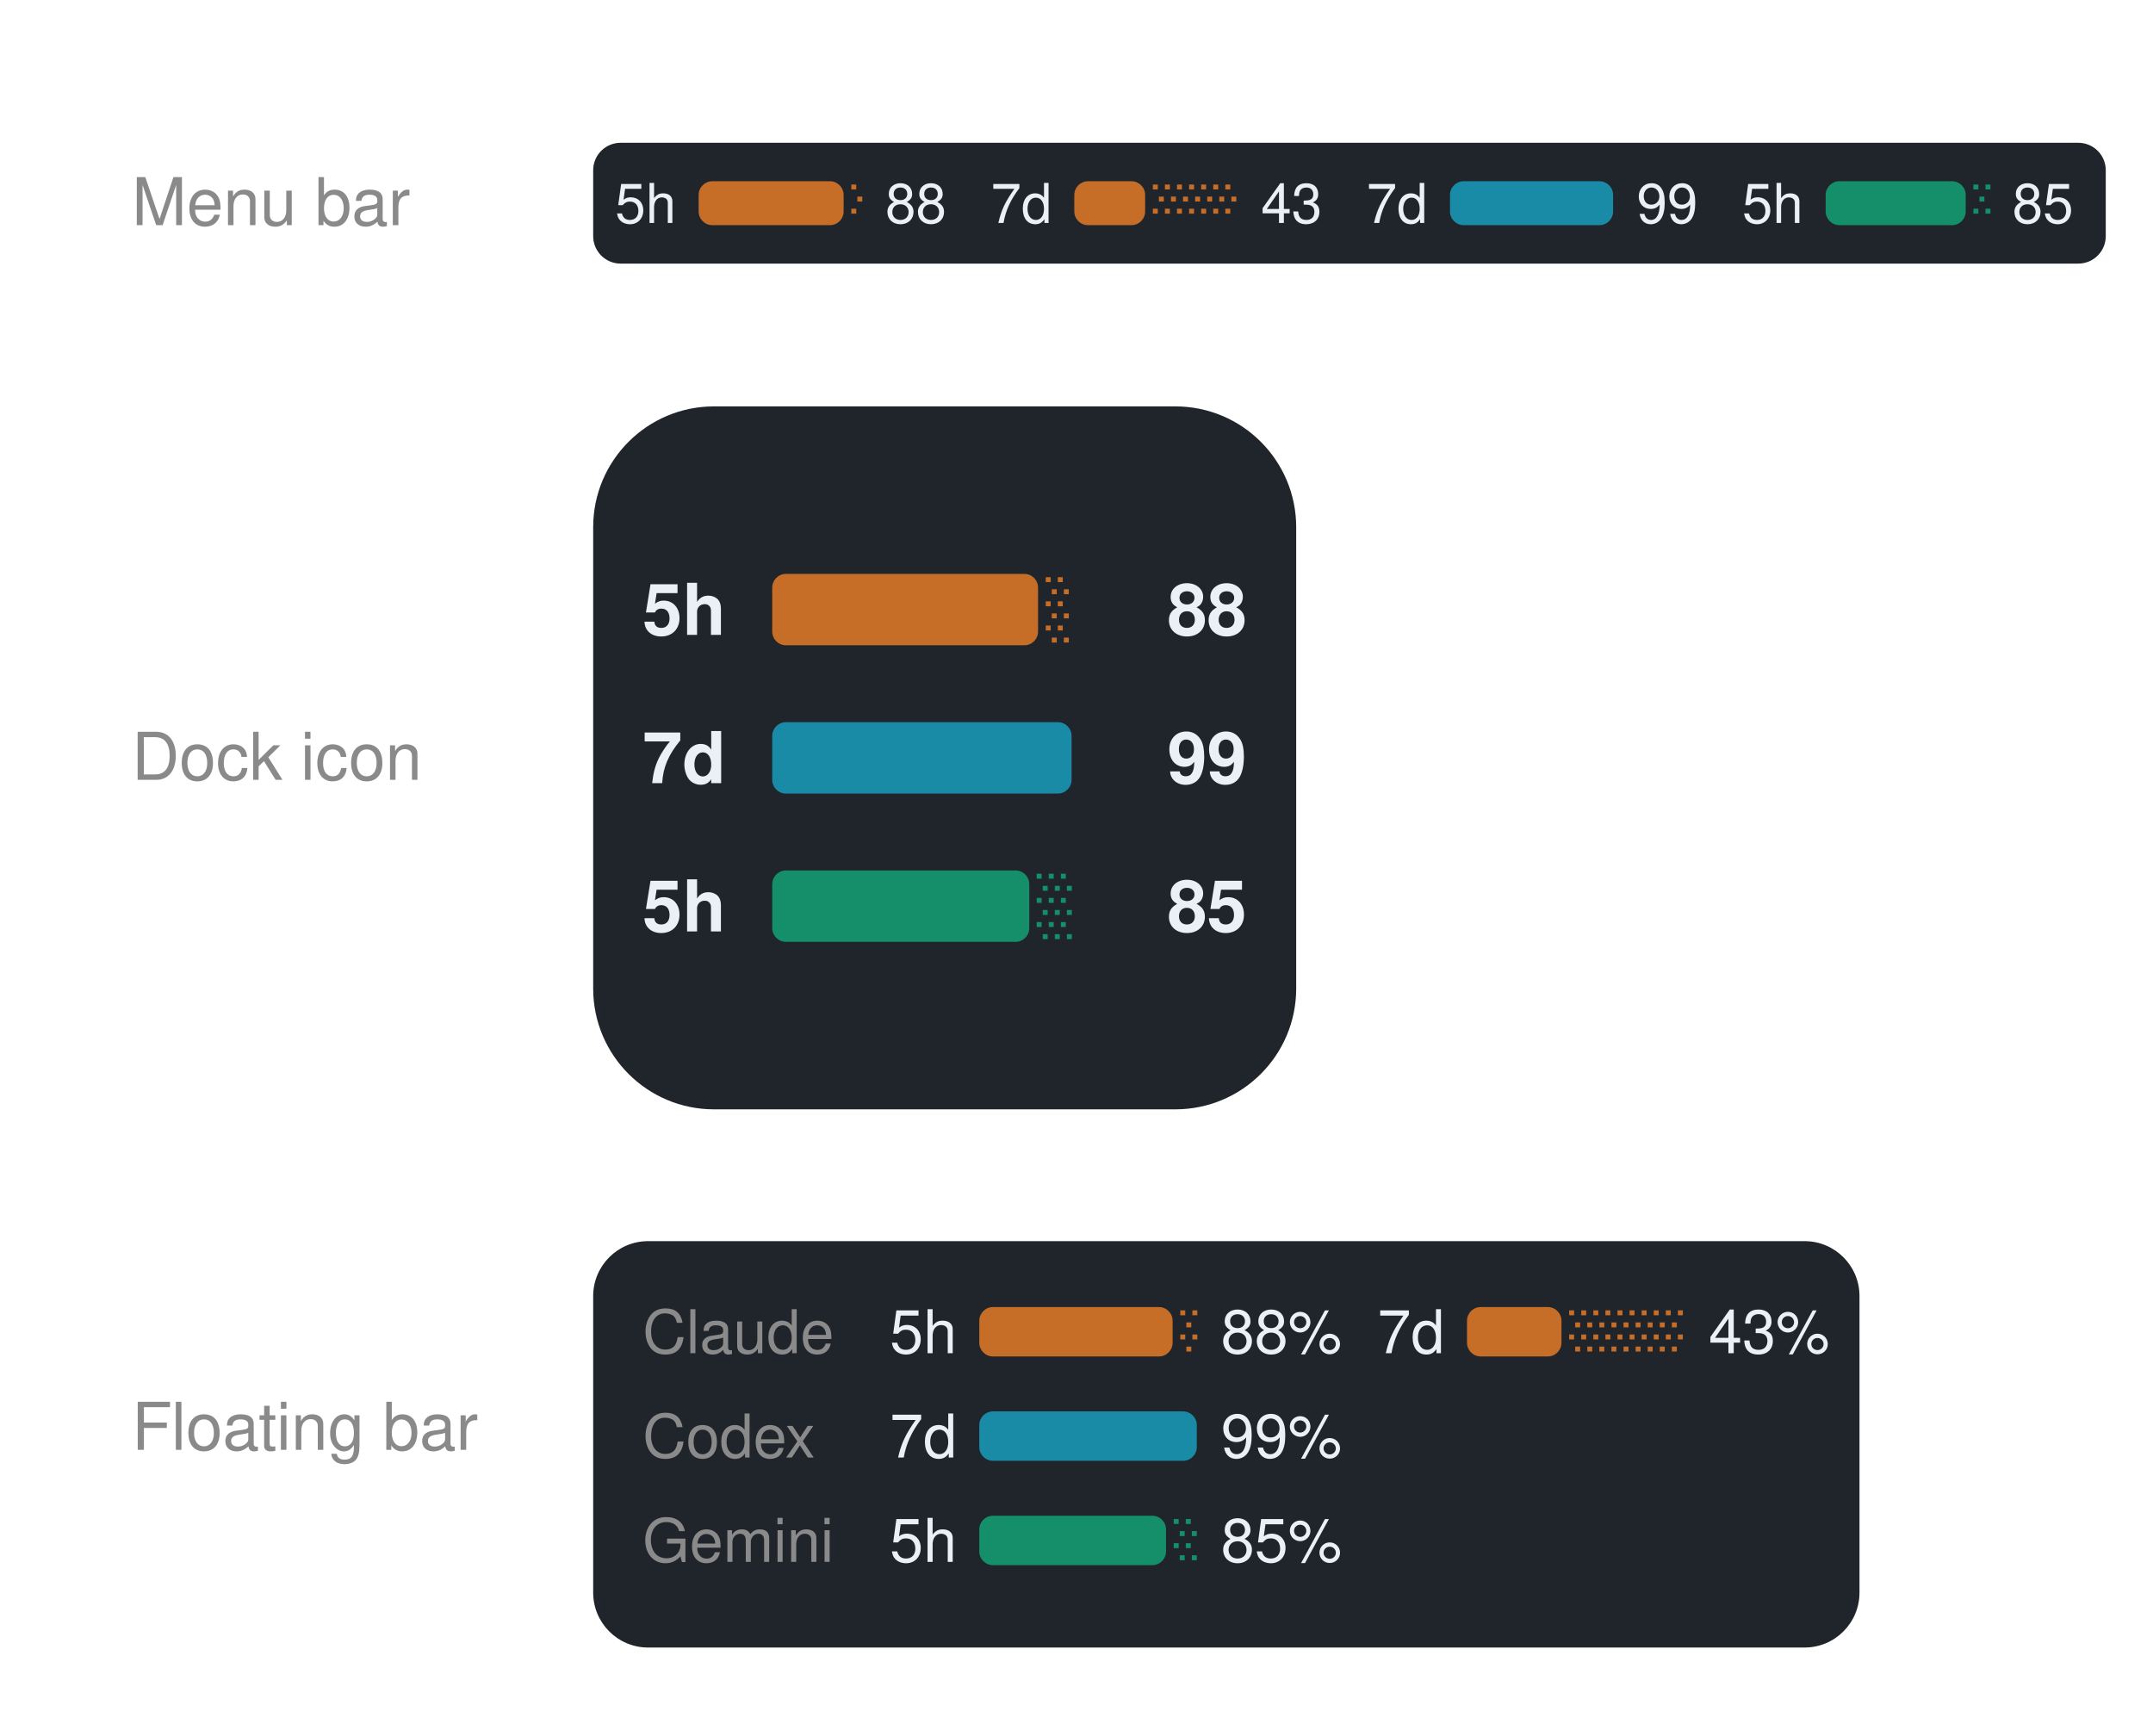
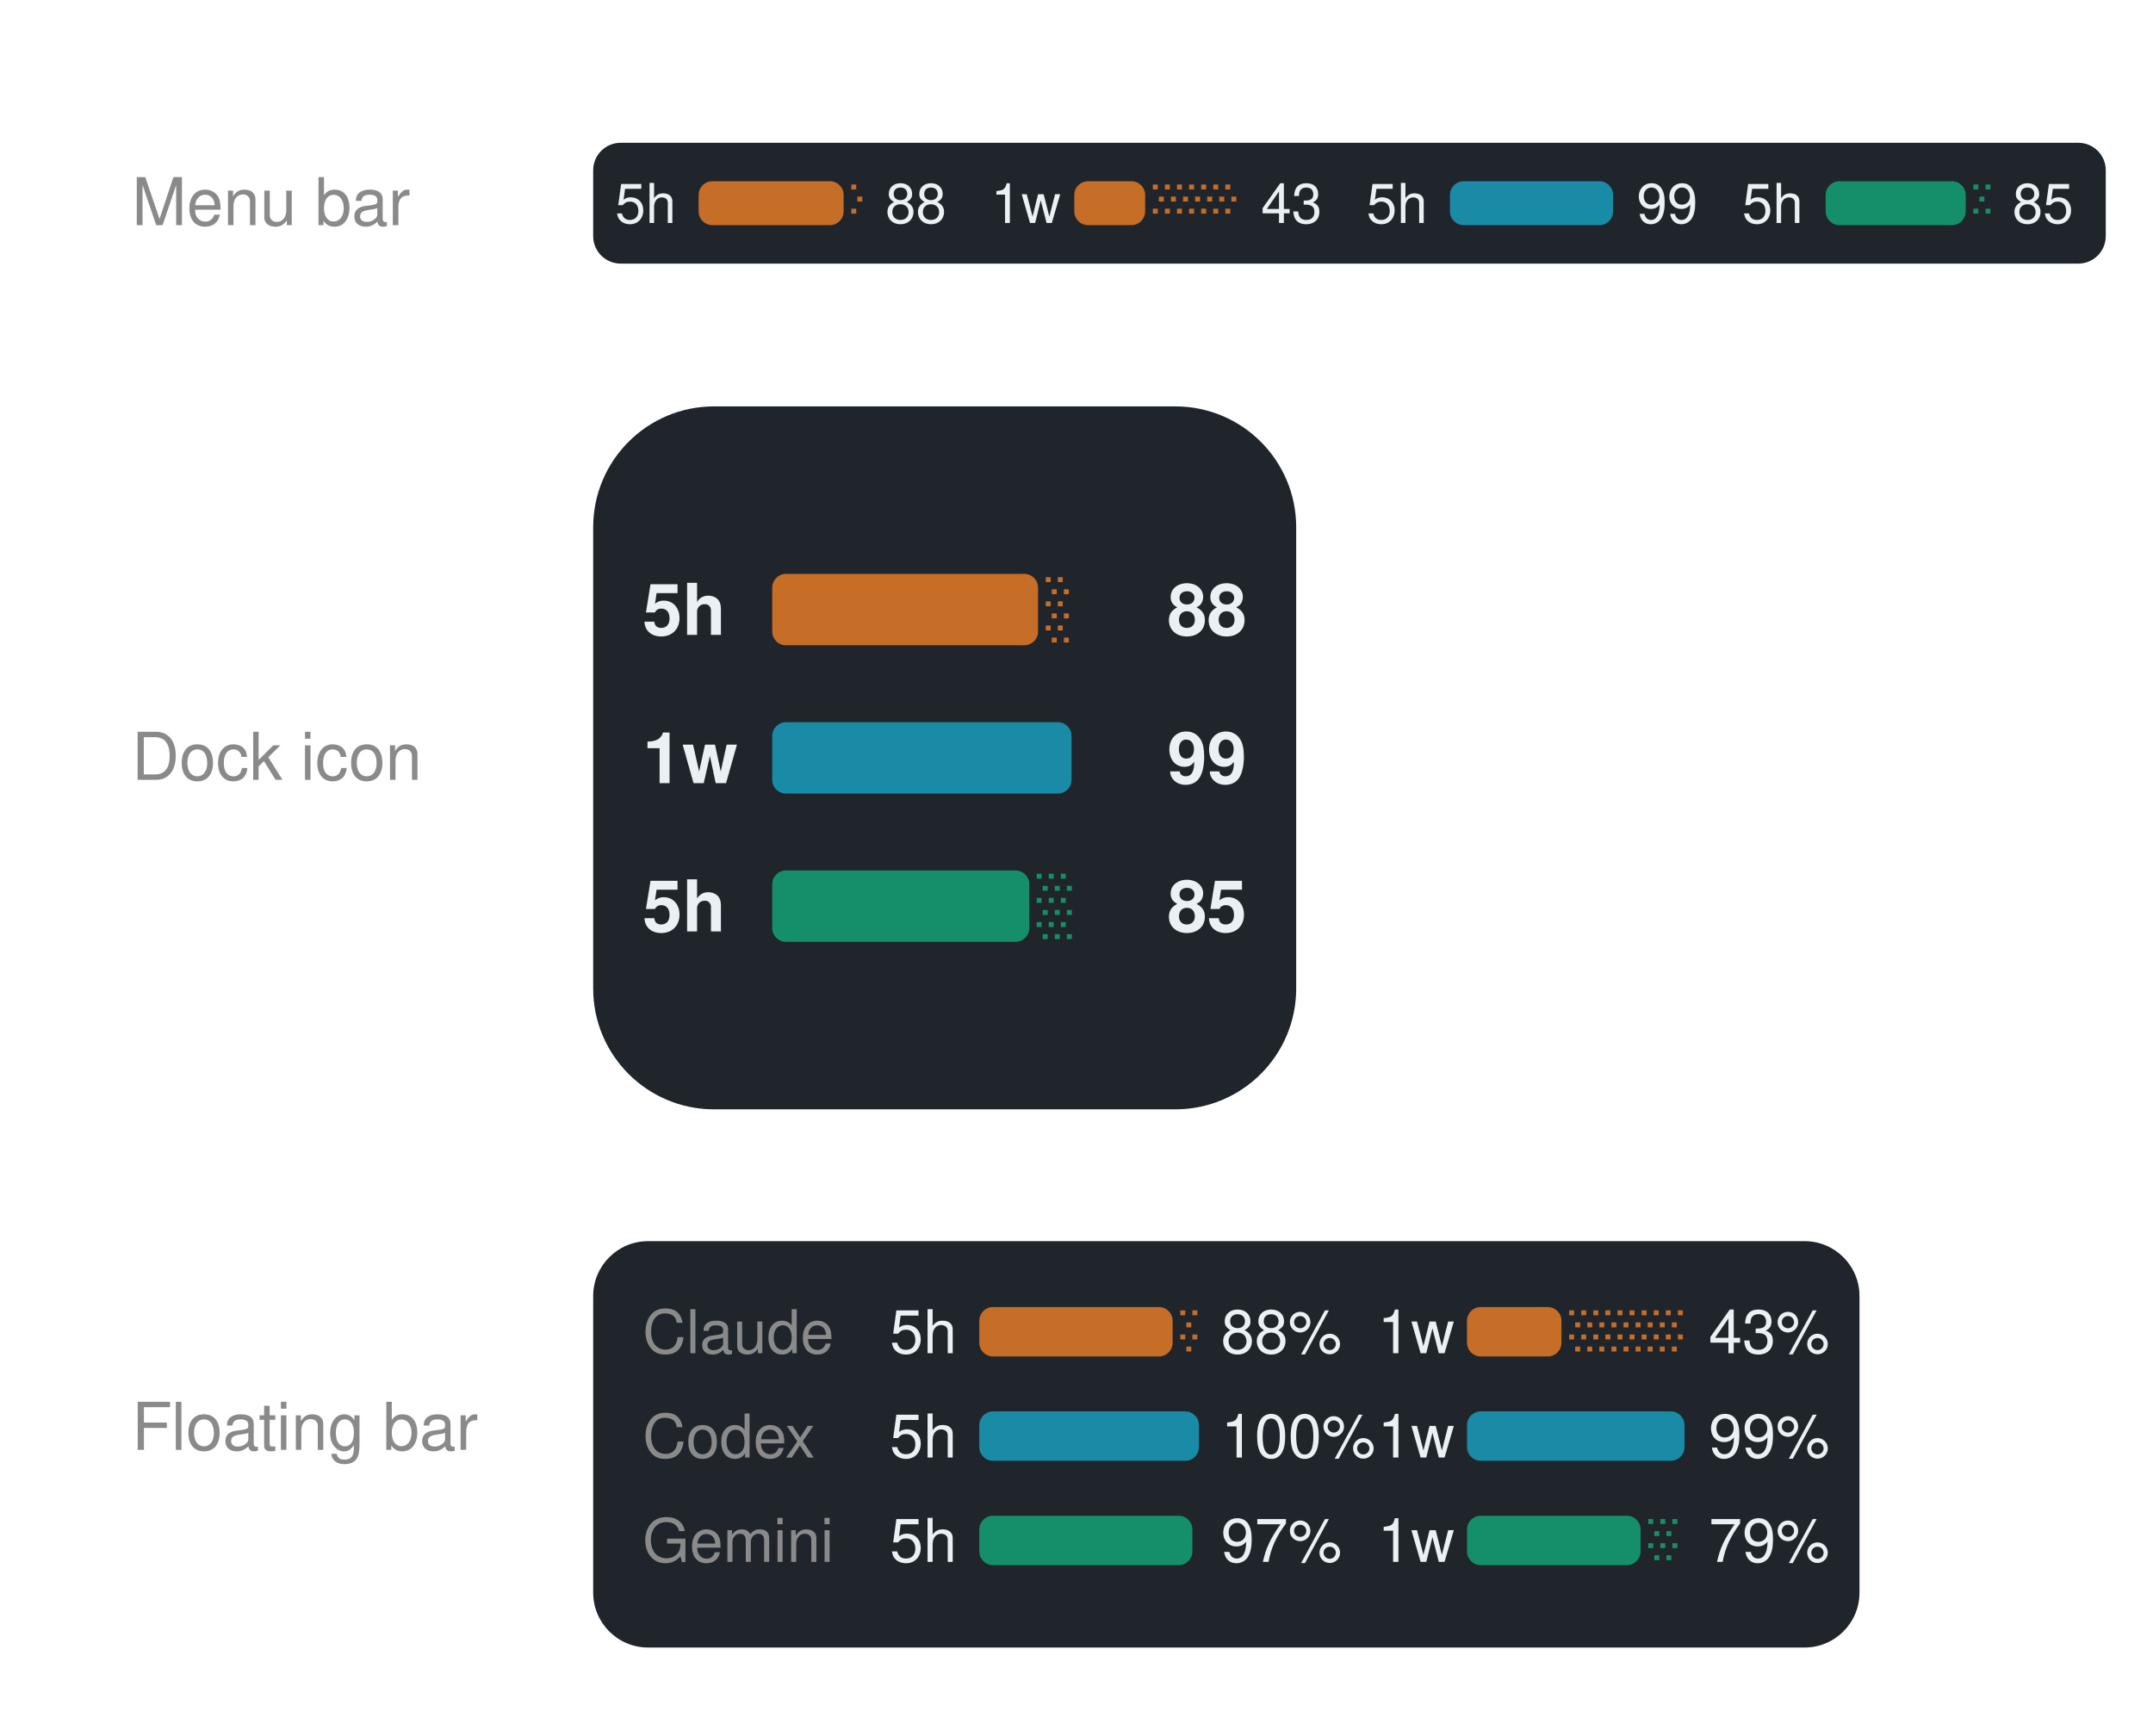
<svg xmlns="http://www.w3.org/2000/svg" width="784" height="632" viewBox="0 0 392 316" role="img" aria-label="AI Usage Barometer on the menu bar, the Dock icon and a floating bar">
  <text x="24.0" y="41.0" font-family="-apple-system,SF Pro Text,Helvetica,Arial" font-size="12" font-weight="500" fill="#8A8A8A" text-anchor="start">Menu bar</text>
  <rect x="108" y="26" width="275.4" height="22" rx="5" fill="#20252B" />
  <text x="112.0" y="40.6" font-family="-apple-system,SF Pro Text,Helvetica,Arial" font-size="10" font-weight="500" fill="#EBF0F5" text-anchor="start">5h</text>
  <rect x="127.2" y="33.0" width="26.4" height="8" rx="2.5" fill="#C66D28" />
  <rect x="155.00" y="33.60" width="0.9" height="0.9" fill="#C66D28" />
  <rect x="156.10" y="35.80" width="0.9" height="0.9" fill="#C66D28" />
  <rect x="155.00" y="38.00" width="0.9" height="0.9" fill="#C66D28" />
  <text x="161.2" y="40.6" font-family="-apple-system,SF Pro Text,Helvetica,Arial" font-size="10" font-weight="500" fill="#EBF0F5" text-anchor="start">88</text>
-   <text x="180.4" y="40.6" font-family="-apple-system,SF Pro Text,Helvetica,Arial" font-size="10" font-weight="500" fill="#EBF0F5" text-anchor="start">7d</text>
+   <text x="180.4" y="40.6" font-family="-apple-system,SF Pro Text,Helvetica,Arial" font-size="10" font-weight="500" fill="#EBF0F5" text-anchor="start">1w</text>
  <rect x="195.6" y="33.0" width="12.9" height="8" rx="2.5" fill="#C66D28" />
  <rect x="209.90" y="33.60" width="0.9" height="0.9" fill="#C66D28" />
  <rect x="211.00" y="35.80" width="0.9" height="0.9" fill="#C66D28" />
  <rect x="209.90" y="38.00" width="0.9" height="0.9" fill="#C66D28" />
  <rect x="212.10" y="33.60" width="0.9" height="0.9" fill="#C66D28" />
  <rect x="213.20" y="35.80" width="0.9" height="0.9" fill="#C66D28" />
  <rect x="212.10" y="38.00" width="0.9" height="0.9" fill="#C66D28" />
  <rect x="214.30" y="33.60" width="0.9" height="0.9" fill="#C66D28" />
  <rect x="215.40" y="35.80" width="0.9" height="0.9" fill="#C66D28" />
  <rect x="214.30" y="38.00" width="0.9" height="0.9" fill="#C66D28" />
  <rect x="216.50" y="33.60" width="0.9" height="0.9" fill="#C66D28" />
  <rect x="217.60" y="35.80" width="0.9" height="0.9" fill="#C66D28" />
  <rect x="216.50" y="38.00" width="0.9" height="0.9" fill="#C66D28" />
  <rect x="218.70" y="33.60" width="0.9" height="0.9" fill="#C66D28" />
  <rect x="219.80" y="35.80" width="0.9" height="0.9" fill="#C66D28" />
  <rect x="218.70" y="38.00" width="0.9" height="0.9" fill="#C66D28" />
  <rect x="220.90" y="33.60" width="0.9" height="0.9" fill="#C66D28" />
  <rect x="222.00" y="35.80" width="0.9" height="0.9" fill="#C66D28" />
  <rect x="220.90" y="38.00" width="0.9" height="0.9" fill="#C66D28" />
  <rect x="223.10" y="33.60" width="0.9" height="0.9" fill="#C66D28" />
  <rect x="224.20" y="35.80" width="0.9" height="0.9" fill="#C66D28" />
  <rect x="223.10" y="38.00" width="0.9" height="0.9" fill="#C66D28" />
  <text x="229.6" y="40.6" font-family="-apple-system,SF Pro Text,Helvetica,Arial" font-size="10" font-weight="500" fill="#EBF0F5" text-anchor="start">43</text>
-   <text x="248.8" y="40.6" font-family="-apple-system,SF Pro Text,Helvetica,Arial" font-size="10" font-weight="500" fill="#EBF0F5" text-anchor="start">7d</text>
+   <text x="248.8" y="40.6" font-family="-apple-system,SF Pro Text,Helvetica,Arial" font-size="10" font-weight="500" fill="#EBF0F5" text-anchor="start">5h</text>
  <rect x="264.0" y="33.0" width="29.7" height="8" rx="2.5" fill="#1A8BA6" />
  <text x="298.0" y="40.6" font-family="-apple-system,SF Pro Text,Helvetica,Arial" font-size="10" font-weight="500" fill="#EBF0F5" text-anchor="start">99</text>
  <text x="317.2" y="40.6" font-family="-apple-system,SF Pro Text,Helvetica,Arial" font-size="10" font-weight="500" fill="#EBF0F5" text-anchor="start">5h</text>
  <rect x="332.4" y="33.0" width="25.5" height="8" rx="2.5" fill="#158F6A" />
  <rect x="359.30" y="33.60" width="0.9" height="0.9" fill="#158F6A" />
  <rect x="360.40" y="35.80" width="0.9" height="0.9" fill="#158F6A" />
  <rect x="359.30" y="38.00" width="0.9" height="0.9" fill="#158F6A" />
  <rect x="361.50" y="33.60" width="0.9" height="0.9" fill="#158F6A" />
  <rect x="361.50" y="38.00" width="0.9" height="0.9" fill="#158F6A" />
  <text x="366.4" y="40.6" font-family="-apple-system,SF Pro Text,Helvetica,Arial" font-size="10" font-weight="500" fill="#EBF0F5" text-anchor="start">85</text>
  <text x="24.0" y="142.0" font-family="-apple-system,SF Pro Text,Helvetica,Arial" font-size="12" font-weight="500" fill="#8A8A8A" text-anchor="start">Dock icon</text>
  <rect x="108" y="74" width="128" height="128" rx="22" fill="#20252B" />
  <text x="117.0" y="115.6" font-family="-apple-system,SF Pro Text,Helvetica,Arial" font-size="13" font-weight="600" fill="#EBF0F5" text-anchor="start">5h</text>
  <rect x="140.6" y="104.5" width="48.4" height="13" rx="2.5" fill="#C66D28" />
  <rect x="190.40" y="105.10" width="0.9" height="0.9" fill="#C66D28" />
  <rect x="191.50" y="107.30" width="0.9" height="0.9" fill="#C66D28" />
  <rect x="190.40" y="109.50" width="0.9" height="0.9" fill="#C66D28" />
  <rect x="191.50" y="111.70" width="0.9" height="0.9" fill="#C66D28" />
  <rect x="190.40" y="113.90" width="0.9" height="0.9" fill="#C66D28" />
  <rect x="191.50" y="116.10" width="0.9" height="0.9" fill="#C66D28" />
  <rect x="192.60" y="105.10" width="0.9" height="0.9" fill="#C66D28" />
  <rect x="193.70" y="107.30" width="0.9" height="0.9" fill="#C66D28" />
  <rect x="192.60" y="109.50" width="0.9" height="0.9" fill="#C66D28" />
  <rect x="193.70" y="111.70" width="0.9" height="0.9" fill="#C66D28" />
  <rect x="192.60" y="113.90" width="0.9" height="0.9" fill="#C66D28" />
  <rect x="193.70" y="116.10" width="0.9" height="0.9" fill="#C66D28" />
  <text x="227.0" y="115.6" font-family="-apple-system,SF Pro Text,Helvetica,Arial" font-size="13" font-weight="600" fill="#EBF0F5" text-anchor="end">88</text>
-   <text x="117.0" y="142.6" font-family="-apple-system,SF Pro Text,Helvetica,Arial" font-size="13" font-weight="600" fill="#EBF0F5" text-anchor="start">7d</text>
+   <text x="117.0" y="142.6" font-family="-apple-system,SF Pro Text,Helvetica,Arial" font-size="13" font-weight="600" fill="#EBF0F5" text-anchor="start">1w</text>
  <rect x="140.6" y="131.5" width="54.5" height="13" rx="2.5" fill="#1A8BA6" />
  <text x="227.0" y="142.6" font-family="-apple-system,SF Pro Text,Helvetica,Arial" font-size="13" font-weight="600" fill="#EBF0F5" text-anchor="end">99</text>
  <text x="117.0" y="169.6" font-family="-apple-system,SF Pro Text,Helvetica,Arial" font-size="13" font-weight="600" fill="#EBF0F5" text-anchor="start">5h</text>
  <rect x="140.6" y="158.5" width="46.8" height="13" rx="2.5" fill="#158F6A" />
  <rect x="188.75" y="159.10" width="0.9" height="0.9" fill="#158F6A" />
  <rect x="189.85" y="161.30" width="0.9" height="0.9" fill="#158F6A" />
  <rect x="188.75" y="163.50" width="0.9" height="0.9" fill="#158F6A" />
  <rect x="189.85" y="165.70" width="0.9" height="0.9" fill="#158F6A" />
  <rect x="188.75" y="167.90" width="0.9" height="0.9" fill="#158F6A" />
  <rect x="189.85" y="170.10" width="0.9" height="0.9" fill="#158F6A" />
  <rect x="190.95" y="159.10" width="0.9" height="0.9" fill="#158F6A" />
  <rect x="192.05" y="161.30" width="0.9" height="0.9" fill="#158F6A" />
  <rect x="190.95" y="163.50" width="0.9" height="0.9" fill="#158F6A" />
  <rect x="192.05" y="165.70" width="0.9" height="0.9" fill="#158F6A" />
  <rect x="190.95" y="167.90" width="0.9" height="0.9" fill="#158F6A" />
  <rect x="192.05" y="170.10" width="0.9" height="0.9" fill="#158F6A" />
  <rect x="193.15" y="159.10" width="0.9" height="0.9" fill="#158F6A" />
  <rect x="194.25" y="161.30" width="0.9" height="0.9" fill="#158F6A" />
  <rect x="193.15" y="163.50" width="0.9" height="0.9" fill="#158F6A" />
  <rect x="194.25" y="165.70" width="0.9" height="0.9" fill="#158F6A" />
  <rect x="193.15" y="167.90" width="0.9" height="0.9" fill="#158F6A" />
  <rect x="194.25" y="170.10" width="0.9" height="0.9" fill="#158F6A" />
  <text x="227.0" y="169.6" font-family="-apple-system,SF Pro Text,Helvetica,Arial" font-size="13" font-weight="600" fill="#EBF0F5" text-anchor="end">85</text>
  <text x="24.0" y="264.0" font-family="-apple-system,SF Pro Text,Helvetica,Arial" font-size="12" font-weight="500" fill="#8A8A8A" text-anchor="start">Floating bar</text>
  <rect x="108" y="226" width="230.56" height="74" rx="10" fill="#20252B" />
  <text x="117.0" y="246.4" font-family="-apple-system,SF Pro Text,Helvetica,Arial" font-size="11" font-weight="500" fill="#8A8A8A" text-anchor="start">Claude</text>
  <text x="162.0" y="246.4" font-family="-apple-system,SF Pro Text,Helvetica,Arial" font-size="11" font-weight="500" fill="#EBF0F5" text-anchor="start">5h</text>
  <rect x="178.3" y="238.0" width="35.2" height="9" rx="2.5" fill="#C66D28" />
  <rect x="214.90" y="238.60" width="0.9" height="0.9" fill="#C66D28" />
  <rect x="216.00" y="240.80" width="0.9" height="0.9" fill="#C66D28" />
  <rect x="214.90" y="243.00" width="0.9" height="0.9" fill="#C66D28" />
  <rect x="216.00" y="245.20" width="0.9" height="0.9" fill="#C66D28" />
  <rect x="217.10" y="238.60" width="0.9" height="0.9" fill="#C66D28" />
  <rect x="217.10" y="243.00" width="0.9" height="0.9" fill="#C66D28" />
  <text x="222.3" y="246.4" font-family="-apple-system,SF Pro Text,Helvetica,Arial" font-size="11" font-weight="500" fill="#EBF0F5" text-anchor="start">88%</text>
-   <text x="250.8" y="246.4" font-family="-apple-system,SF Pro Text,Helvetica,Arial" font-size="11" font-weight="500" fill="#EBF0F5" text-anchor="start">7d</text>
+   <text x="250.8" y="246.4" font-family="-apple-system,SF Pro Text,Helvetica,Arial" font-size="11" font-weight="500" fill="#EBF0F5" text-anchor="start">1w</text>
  <rect x="267.1" y="238.0" width="17.2" height="9" rx="2.5" fill="#C66D28" />
  <rect x="285.70" y="238.60" width="0.9" height="0.9" fill="#C66D28" />
  <rect x="286.80" y="240.80" width="0.9" height="0.9" fill="#C66D28" />
  <rect x="285.70" y="243.00" width="0.9" height="0.9" fill="#C66D28" />
  <rect x="286.80" y="245.20" width="0.9" height="0.9" fill="#C66D28" />
  <rect x="287.90" y="238.60" width="0.9" height="0.9" fill="#C66D28" />
  <rect x="289.00" y="240.80" width="0.9" height="0.9" fill="#C66D28" />
  <rect x="287.90" y="243.00" width="0.9" height="0.9" fill="#C66D28" />
  <rect x="289.00" y="245.20" width="0.9" height="0.9" fill="#C66D28" />
  <rect x="290.10" y="238.60" width="0.9" height="0.9" fill="#C66D28" />
  <rect x="291.20" y="240.80" width="0.9" height="0.9" fill="#C66D28" />
  <rect x="290.10" y="243.00" width="0.9" height="0.9" fill="#C66D28" />
  <rect x="291.20" y="245.20" width="0.9" height="0.9" fill="#C66D28" />
  <rect x="292.30" y="238.60" width="0.9" height="0.9" fill="#C66D28" />
  <rect x="293.40" y="240.80" width="0.9" height="0.9" fill="#C66D28" />
  <rect x="292.30" y="243.00" width="0.9" height="0.9" fill="#C66D28" />
  <rect x="293.40" y="245.20" width="0.9" height="0.9" fill="#C66D28" />
  <rect x="294.50" y="238.60" width="0.9" height="0.9" fill="#C66D28" />
  <rect x="295.60" y="240.80" width="0.9" height="0.9" fill="#C66D28" />
  <rect x="294.50" y="243.00" width="0.9" height="0.9" fill="#C66D28" />
  <rect x="295.60" y="245.20" width="0.9" height="0.9" fill="#C66D28" />
  <rect x="296.70" y="238.60" width="0.9" height="0.9" fill="#C66D28" />
  <rect x="297.80" y="240.80" width="0.9" height="0.9" fill="#C66D28" />
  <rect x="296.70" y="243.00" width="0.9" height="0.9" fill="#C66D28" />
  <rect x="297.80" y="245.20" width="0.9" height="0.9" fill="#C66D28" />
  <rect x="298.90" y="238.60" width="0.9" height="0.9" fill="#C66D28" />
  <rect x="300.00" y="240.80" width="0.9" height="0.9" fill="#C66D28" />
  <rect x="298.90" y="243.00" width="0.9" height="0.9" fill="#C66D28" />
  <rect x="300.00" y="245.20" width="0.9" height="0.9" fill="#C66D28" />
  <rect x="301.10" y="238.60" width="0.9" height="0.9" fill="#C66D28" />
  <rect x="302.20" y="240.80" width="0.9" height="0.9" fill="#C66D28" />
  <rect x="301.10" y="243.00" width="0.9" height="0.9" fill="#C66D28" />
  <rect x="302.20" y="245.20" width="0.9" height="0.9" fill="#C66D28" />
  <rect x="303.30" y="238.60" width="0.9" height="0.9" fill="#C66D28" />
  <rect x="304.40" y="240.80" width="0.9" height="0.9" fill="#C66D28" />
  <rect x="303.30" y="243.00" width="0.9" height="0.9" fill="#C66D28" />
  <rect x="304.40" y="245.20" width="0.9" height="0.9" fill="#C66D28" />
  <rect x="305.50" y="238.60" width="0.9" height="0.9" fill="#C66D28" />
  <rect x="305.50" y="243.00" width="0.9" height="0.9" fill="#C66D28" />
  <text x="311.1" y="246.4" font-family="-apple-system,SF Pro Text,Helvetica,Arial" font-size="11" font-weight="500" fill="#EBF0F5" text-anchor="start">43%</text>
  <text x="117.0" y="265.4" font-family="-apple-system,SF Pro Text,Helvetica,Arial" font-size="11" font-weight="500" fill="#8A8A8A" text-anchor="start">Codex</text>
-   <text x="162.0" y="265.4" font-family="-apple-system,SF Pro Text,Helvetica,Arial" font-size="11" font-weight="500" fill="#EBF0F5" text-anchor="start">7d</text>
-   <rect x="178.3" y="257.0" width="39.6" height="9" rx="2.5" fill="#1A8BA6" />
-   <text x="222.3" y="265.4" font-family="-apple-system,SF Pro Text,Helvetica,Arial" font-size="11" font-weight="500" fill="#EBF0F5" text-anchor="start">99%</text>
+   <text x="162.0" y="265.4" font-family="-apple-system,SF Pro Text,Helvetica,Arial" font-size="11" font-weight="500" fill="#EBF0F5" text-anchor="start">5h</text>
+   <rect x="178.3" y="257.0" width="40.0" height="9" rx="2.5" fill="#1A8BA6" />
+   <text x="222.3" y="265.4" font-family="-apple-system,SF Pro Text,Helvetica,Arial" font-size="11" font-weight="500" fill="#EBF0F5" text-anchor="start">100%</text>
+   <text x="250.8" y="265.4" font-family="-apple-system,SF Pro Text,Helvetica,Arial" font-size="11" font-weight="500" fill="#EBF0F5" text-anchor="start">1w</text>
+   <rect x="267.1" y="257.0" width="39.6" height="9" rx="2.5" fill="#1A8BA6" />
+   <text x="311.1" y="265.4" font-family="-apple-system,SF Pro Text,Helvetica,Arial" font-size="11" font-weight="500" fill="#EBF0F5" text-anchor="start">99%</text>
  <text x="117.0" y="284.4" font-family="-apple-system,SF Pro Text,Helvetica,Arial" font-size="11" font-weight="500" fill="#8A8A8A" text-anchor="start">Gemini</text>
  <text x="162.0" y="284.4" font-family="-apple-system,SF Pro Text,Helvetica,Arial" font-size="11" font-weight="500" fill="#EBF0F5" text-anchor="start">5h</text>
-   <rect x="178.3" y="276.0" width="34.0" height="9" rx="2.5" fill="#158F6A" />
-   <rect x="213.70" y="276.60" width="0.9" height="0.9" fill="#158F6A" />
-   <rect x="214.80" y="278.80" width="0.9" height="0.9" fill="#158F6A" />
-   <rect x="213.70" y="281.00" width="0.9" height="0.9" fill="#158F6A" />
-   <rect x="214.80" y="283.20" width="0.9" height="0.9" fill="#158F6A" />
-   <rect x="215.90" y="276.60" width="0.9" height="0.9" fill="#158F6A" />
-   <rect x="217.00" y="278.80" width="0.9" height="0.9" fill="#158F6A" />
-   <rect x="215.90" y="281.00" width="0.9" height="0.9" fill="#158F6A" />
-   <rect x="217.00" y="283.20" width="0.9" height="0.9" fill="#158F6A" />
-   <text x="222.3" y="284.4" font-family="-apple-system,SF Pro Text,Helvetica,Arial" font-size="11" font-weight="500" fill="#EBF0F5" text-anchor="start">85%</text>
+   <rect x="178.3" y="276.0" width="38.8" height="9" rx="2.5" fill="#158F6A" />
+   <text x="222.3" y="284.4" font-family="-apple-system,SF Pro Text,Helvetica,Arial" font-size="11" font-weight="500" fill="#EBF0F5" text-anchor="start">97%</text>
+   <text x="250.8" y="284.4" font-family="-apple-system,SF Pro Text,Helvetica,Arial" font-size="11" font-weight="500" fill="#EBF0F5" text-anchor="start">1w</text>
+   <rect x="267.1" y="276.0" width="31.6" height="9" rx="2.5" fill="#158F6A" />
+   <rect x="300.10" y="276.60" width="0.9" height="0.9" fill="#158F6A" />
+   <rect x="301.20" y="278.80" width="0.9" height="0.9" fill="#158F6A" />
+   <rect x="300.10" y="281.00" width="0.9" height="0.9" fill="#158F6A" />
+   <rect x="301.20" y="283.20" width="0.9" height="0.9" fill="#158F6A" />
+   <rect x="302.30" y="276.60" width="0.9" height="0.9" fill="#158F6A" />
+   <rect x="303.40" y="278.80" width="0.9" height="0.9" fill="#158F6A" />
+   <rect x="302.30" y="281.00" width="0.9" height="0.9" fill="#158F6A" />
+   <rect x="303.40" y="283.20" width="0.9" height="0.9" fill="#158F6A" />
+   <rect x="304.50" y="276.60" width="0.9" height="0.9" fill="#158F6A" />
+   <rect x="304.50" y="281.00" width="0.9" height="0.9" fill="#158F6A" />
+   <text x="311.1" y="284.4" font-family="-apple-system,SF Pro Text,Helvetica,Arial" font-size="11" font-weight="500" fill="#EBF0F5" text-anchor="start">79%</text>
</svg>
